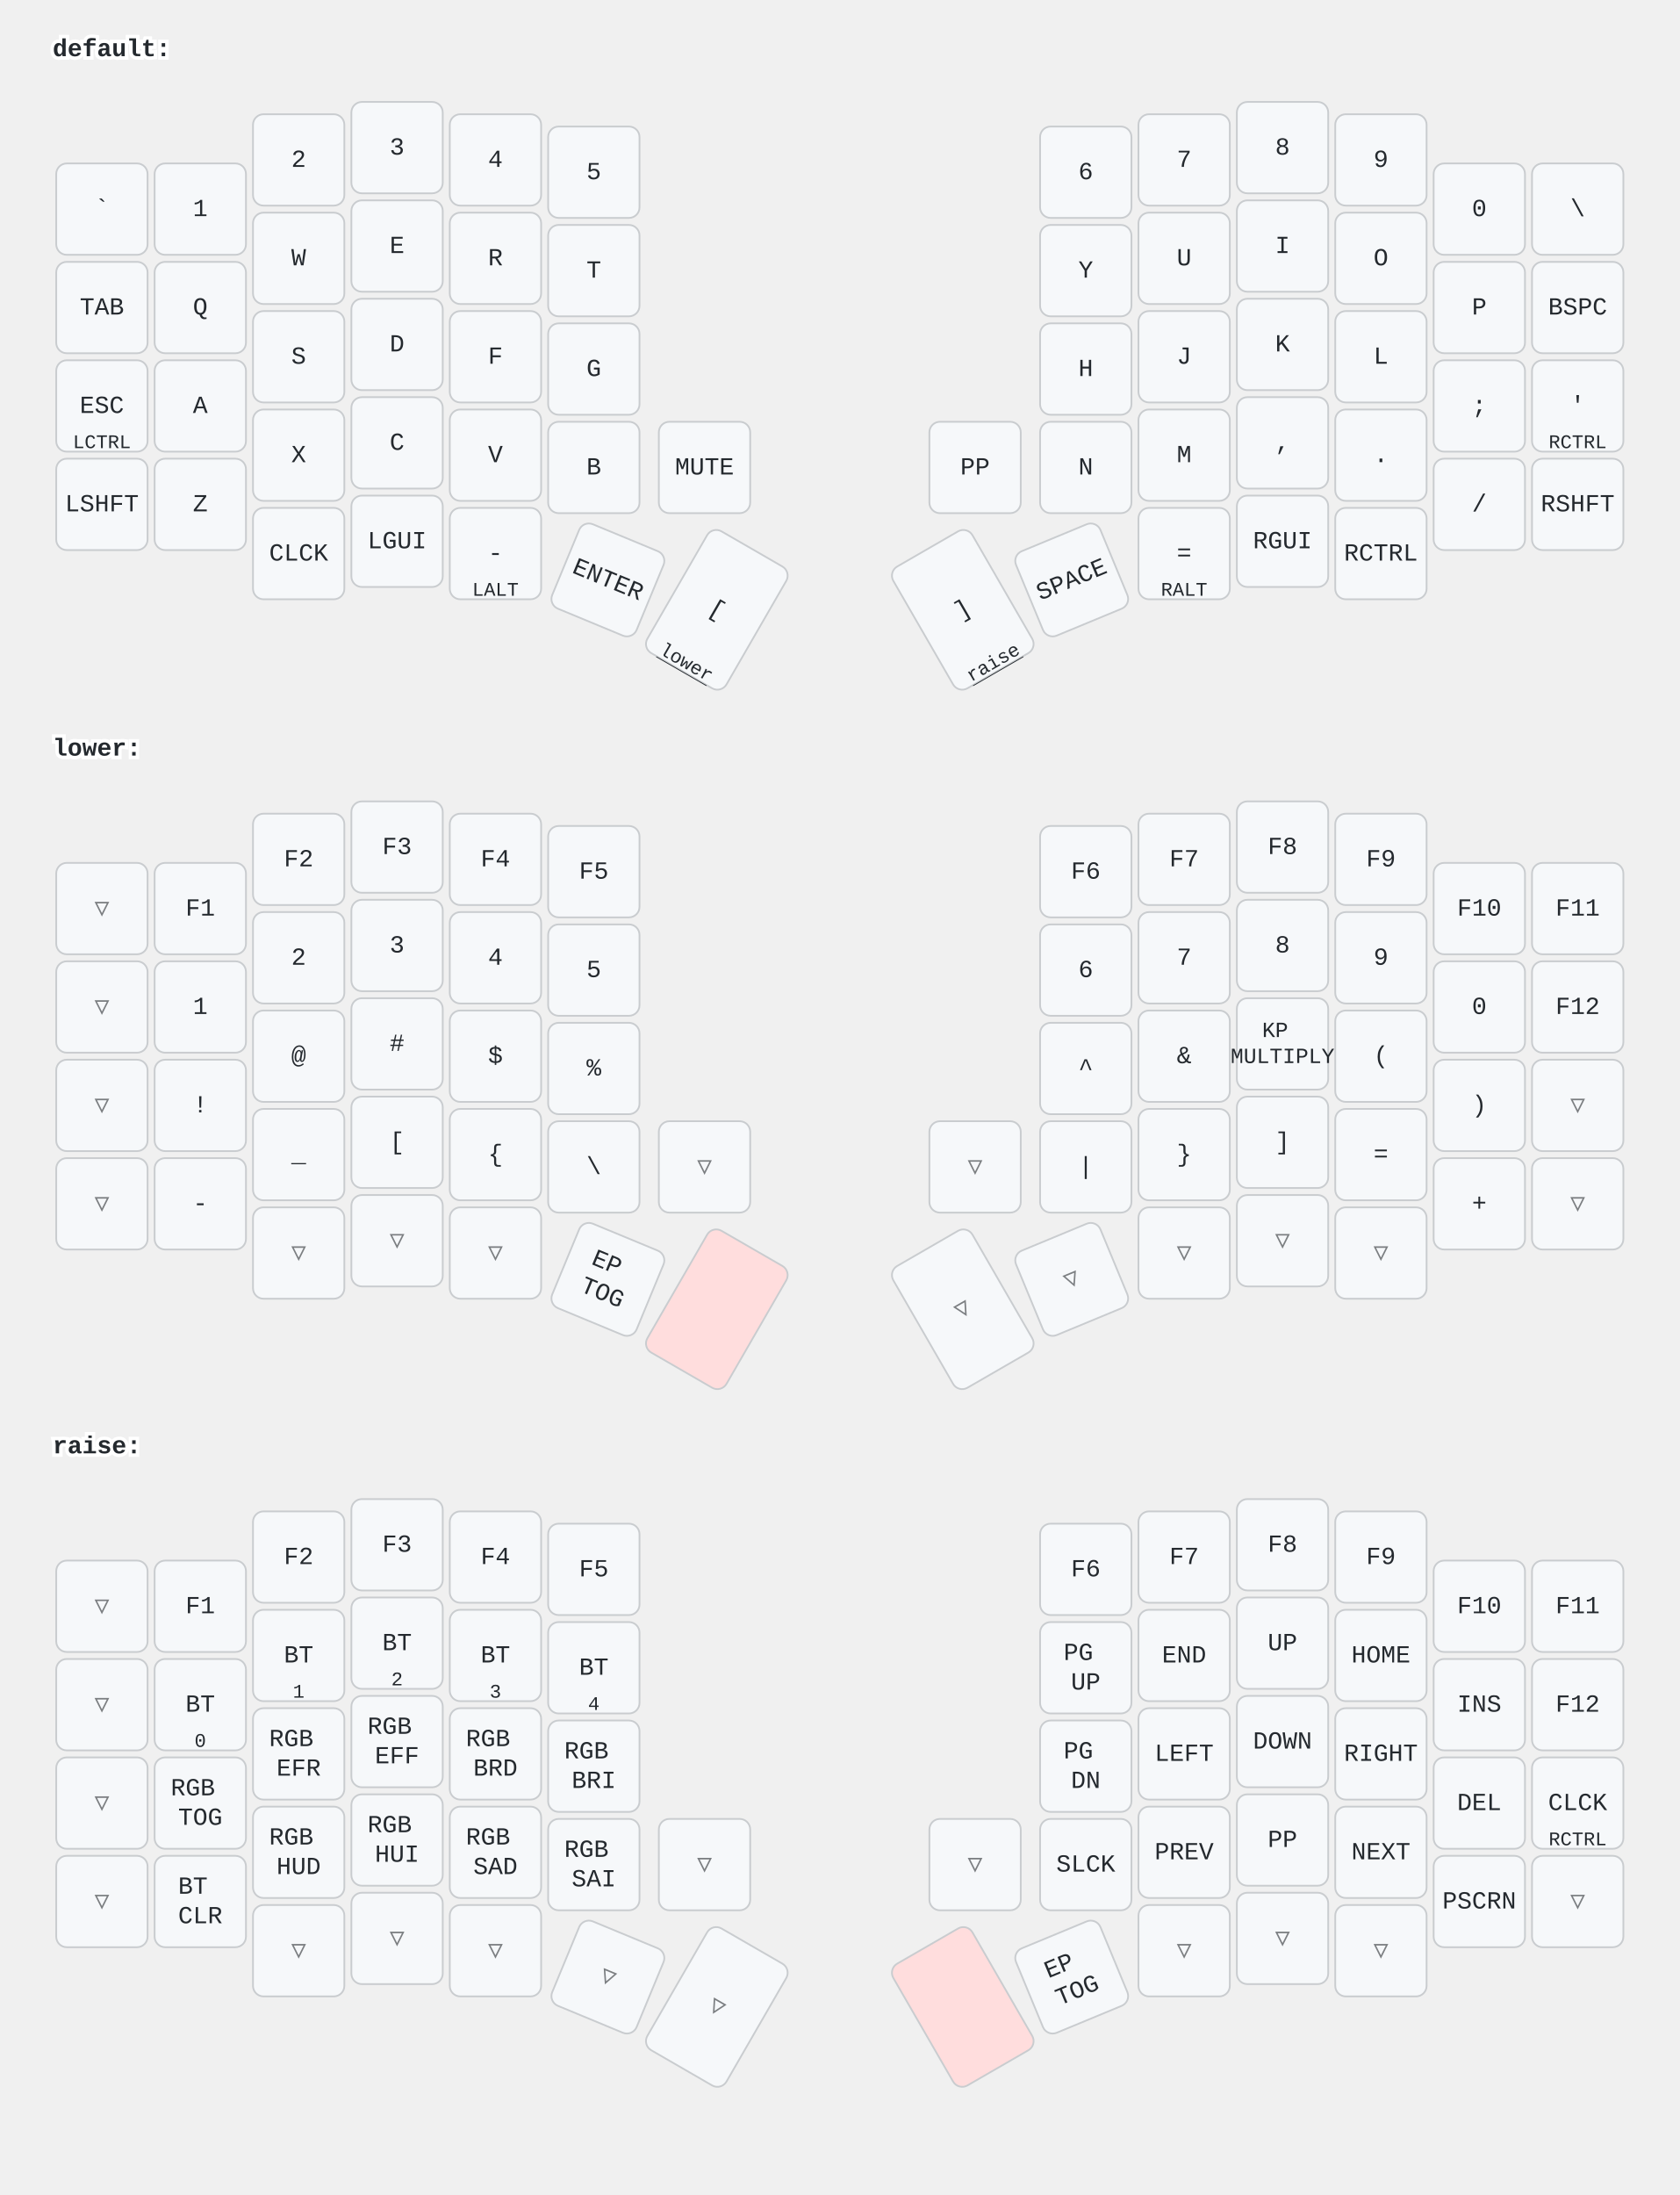
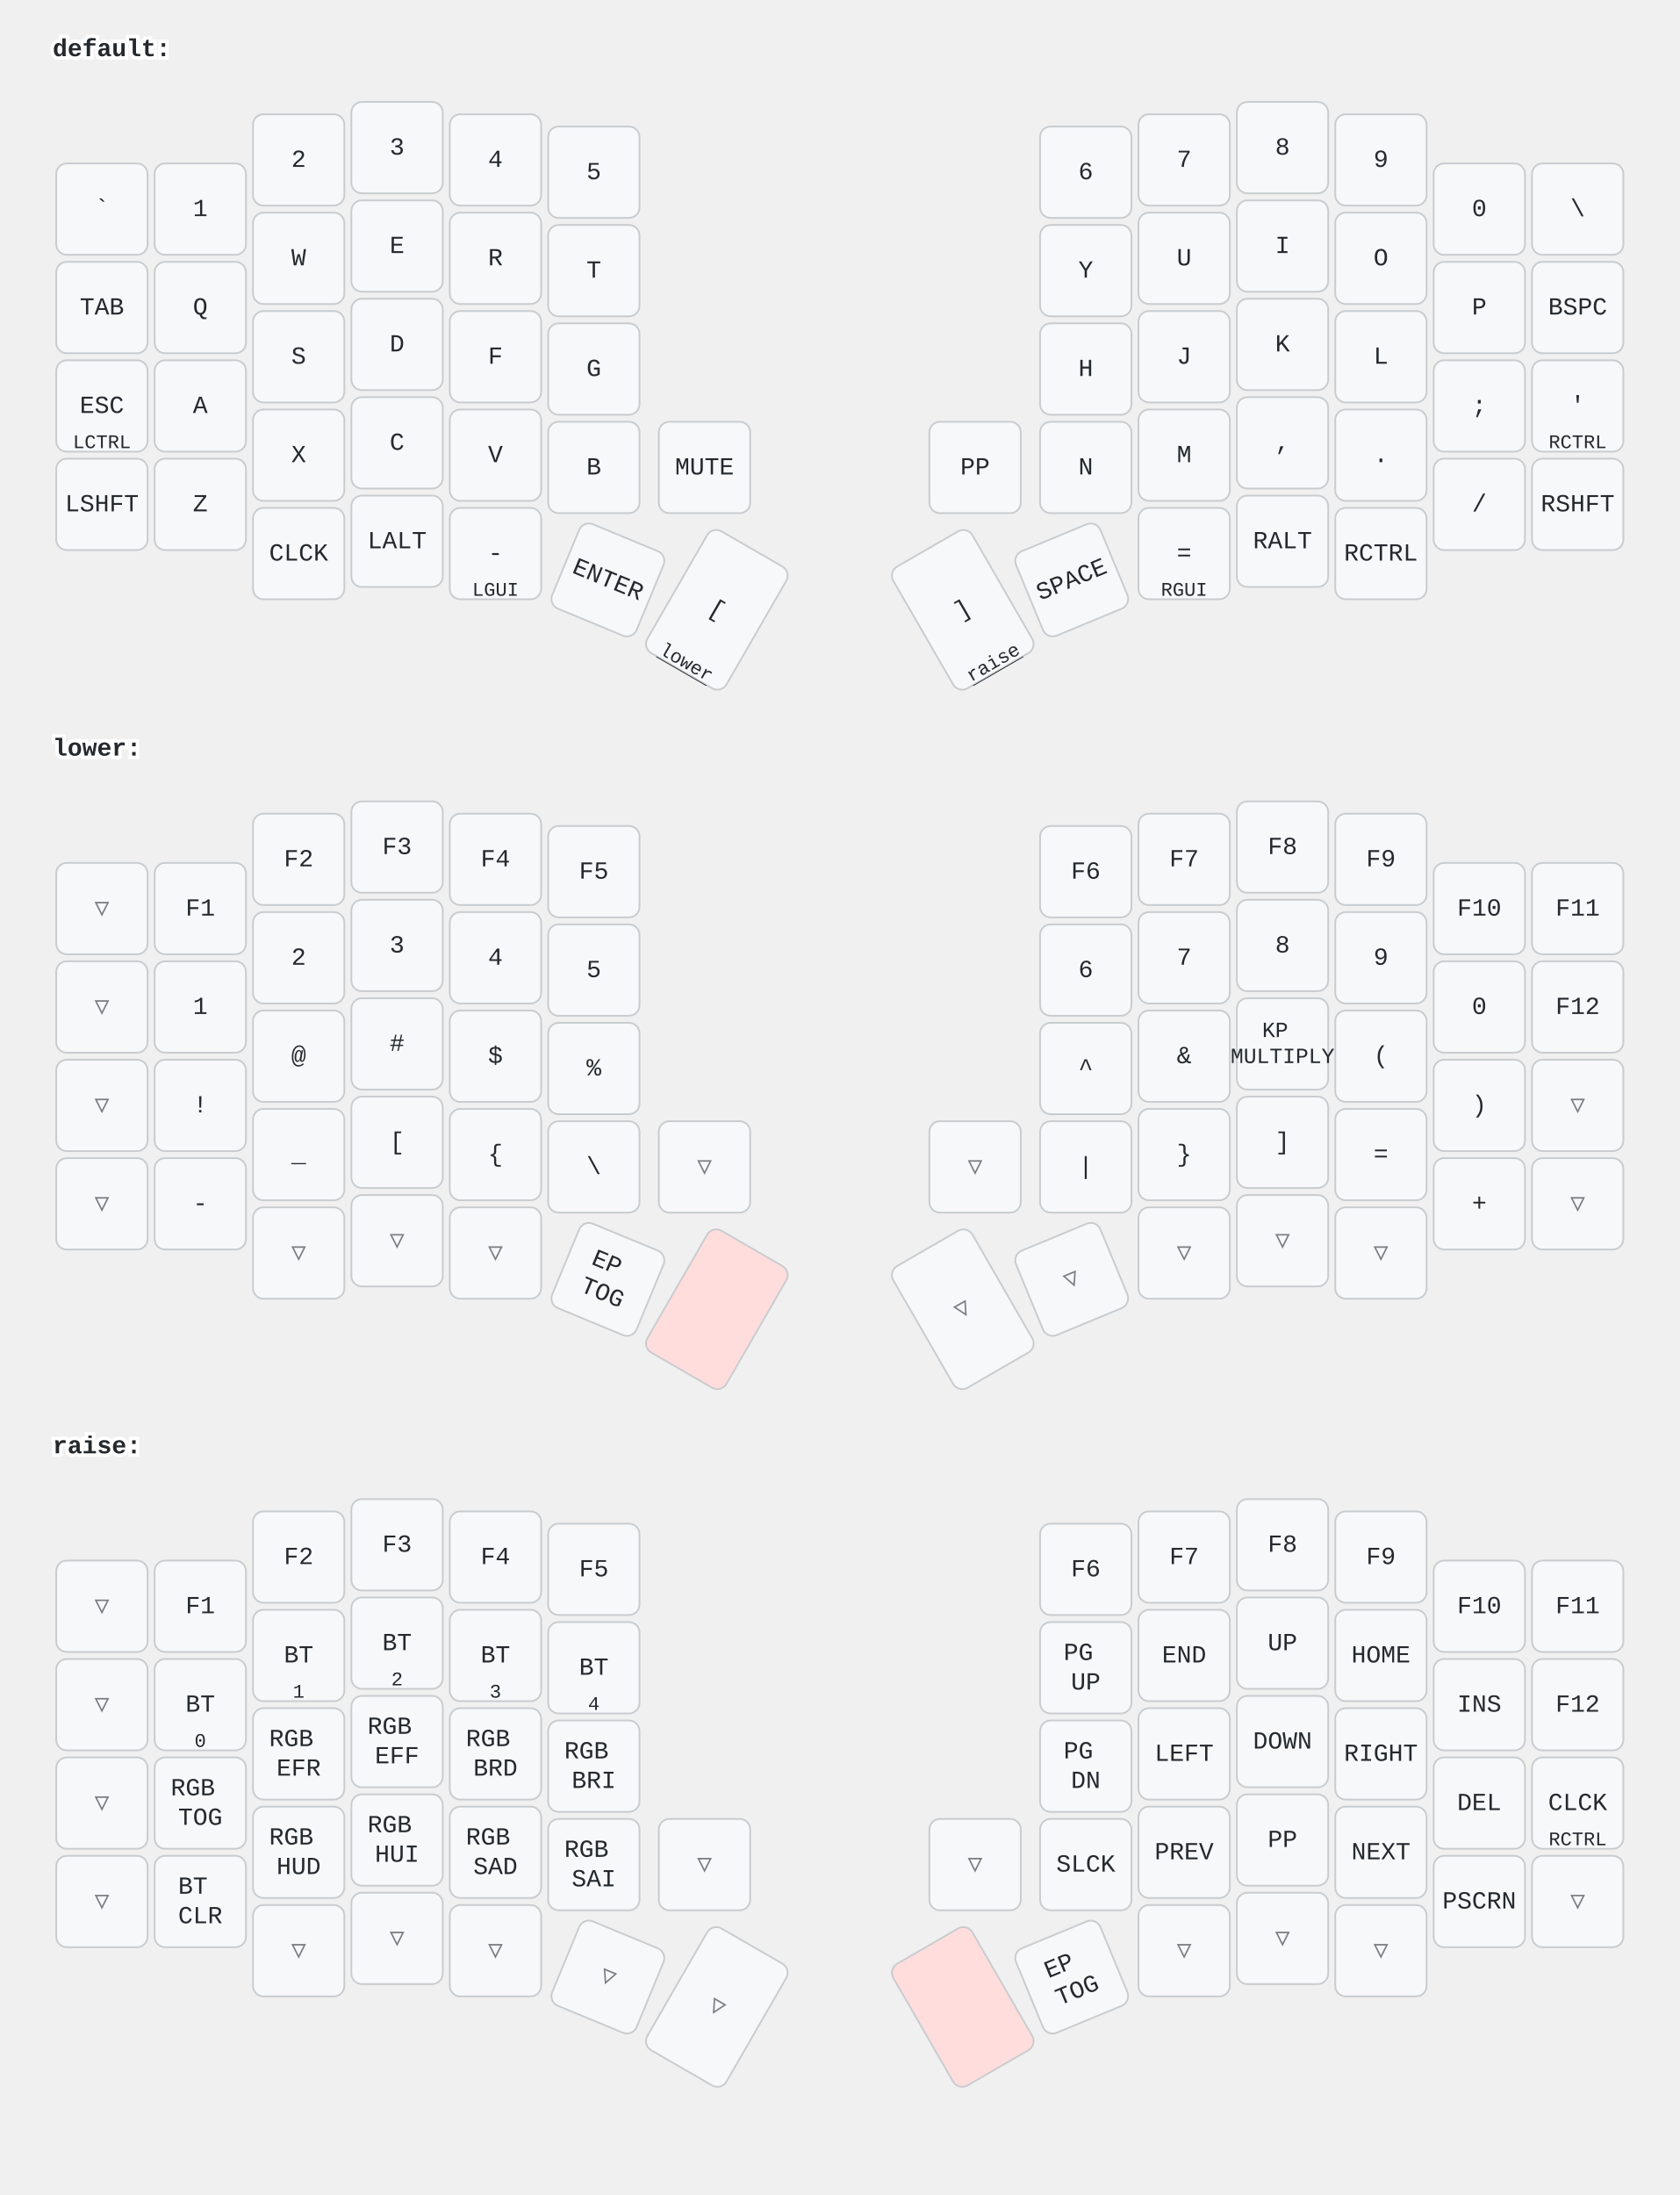
<svg xmlns="http://www.w3.org/2000/svg" width="956" height="1249" viewBox="0 0 956 1249" class="keymap">
  <style>/* inherit to force styles through use tags */
svg path {
    fill: inherit;
}

/* font and background color specifications */
svg.keymap {
    font-family: SFMono-Regular,Consolas,Liberation Mono,Menlo,monospace;
    font-size: 14px;
    font-kerning: normal;
    text-rendering: optimizeLegibility;
    fill: #24292e;
}

/* default key styling */
rect.key {
    fill: #f6f8fa;
}

rect.key, rect.combo {
    stroke: #c9cccf;
    stroke-width: 1;
}

/* default key side styling, only used is draw_key_sides is set */
rect.side {
    filter: brightness(90%);
}

/* color accent for combo boxes */
rect.combo, rect.combo-separate {
    fill: #cdf;
}

/* color accent for held keys */
rect.held, rect.combo.held {
    fill: #fdd;
}

/* color accent for ghost (optional) keys */
rect.ghost, rect.combo.ghost {
    stroke-dasharray: 4, 4;
    stroke-width: 2;
}

text {
    text-anchor: middle;
    dominant-baseline: middle;
}

/* styling for layer labels */
text.label {
    font-weight: bold;
    text-anchor: start;
    stroke: white;
    stroke-width: 4;
    paint-order: stroke;
}

/* styling for optional footer */
text.footer {
    text-anchor: end;
    dominant-baseline: auto;
    stroke: white;
    stroke-width: 4;
    paint-order: stroke;
}

/* styling for combo tap, and key non-tap label text */
text.combo, text.hold, text.shifted, text.left, text.right {
    font-size: 11px;
}

text.hold {
    text-anchor: middle;
    dominant-baseline: auto;
}

text.shifted {
    text-anchor: middle;
    dominant-baseline: hanging;
}

text.left {
    text-anchor: start;
}

text.right {
    text-anchor: end;
}

text.layer-activator {
    text-decoration: underline;
}

/* styling for hold/shifted label text in combo box */
text.combo.hold, text.combo.shifted, text.combo.left, text.combo.right {
    font-size: 8px;
}

/* lighter symbol for transparent keys */
text.trans {
    fill: #7b7e81;
}

/* styling for combo dendrons */
path.combo {
    stroke-width: 1;
    stroke: gray;
    fill: none;
}

/* Start Tabler Icons Cleanup */
/* cannot use height/width with glyphs */
.icon-tabler &gt; path {
    fill: inherit;
    stroke: inherit;
    stroke-width: 2;
}
/* hide tabler's default box */
.icon-tabler &gt; path[stroke="none"][fill="none"] {
    visibility: hidden;
}
/* End Tabler Icons Cleanup */
</style>
  <g transform="translate(30, 0)" class="layer-default">
    <text x="0" y="28" class="label" id="default">default:</text>
    <g transform="translate(0, 56)">
      <g transform="translate(28, 63)" class="key keypos-0">
        <rect rx="6" ry="6" x="-26" y="-26" width="52" height="52" class="key" />
        <text x="0" y="0" class="key tap">`</text>
      </g>
      <g transform="translate(84, 63)" class="key keypos-1">
        <rect rx="6" ry="6" x="-26" y="-26" width="52" height="52" class="key" />
        <text x="0" y="0" class="key tap">1</text>
      </g>
      <g transform="translate(140, 35)" class="key keypos-2">
        <rect rx="6" ry="6" x="-26" y="-26" width="52" height="52" class="key" />
        <text x="0" y="0" class="key tap">2</text>
      </g>
      <g transform="translate(196, 28)" class="key keypos-3">
        <rect rx="6" ry="6" x="-26" y="-26" width="52" height="52" class="key" />
        <text x="0" y="0" class="key tap">3</text>
      </g>
      <g transform="translate(252, 35)" class="key keypos-4">
        <rect rx="6" ry="6" x="-26" y="-26" width="52" height="52" class="key" />
        <text x="0" y="0" class="key tap">4</text>
      </g>
      <g transform="translate(308, 42)" class="key keypos-5">
        <rect rx="6" ry="6" x="-26" y="-26" width="52" height="52" class="key" />
        <text x="0" y="0" class="key tap">5</text>
      </g>
      <g transform="translate(588, 42)" class="key keypos-6">
        <rect rx="6" ry="6" x="-26" y="-26" width="52" height="52" class="key" />
        <text x="0" y="0" class="key tap">6</text>
      </g>
      <g transform="translate(644, 35)" class="key keypos-7">
        <rect rx="6" ry="6" x="-26" y="-26" width="52" height="52" class="key" />
        <text x="0" y="0" class="key tap">7</text>
      </g>
      <g transform="translate(700, 28)" class="key keypos-8">
        <rect rx="6" ry="6" x="-26" y="-26" width="52" height="52" class="key" />
        <text x="0" y="0" class="key tap">8</text>
      </g>
      <g transform="translate(756, 35)" class="key keypos-9">
        <rect rx="6" ry="6" x="-26" y="-26" width="52" height="52" class="key" />
        <text x="0" y="0" class="key tap">9</text>
      </g>
      <g transform="translate(812, 63)" class="key keypos-10">
        <rect rx="6" ry="6" x="-26" y="-26" width="52" height="52" class="key" />
        <text x="0" y="0" class="key tap">0</text>
      </g>
      <g transform="translate(868, 63)" class="key keypos-11">
        <rect rx="6" ry="6" x="-26" y="-26" width="52" height="52" class="key" />
        <text x="0" y="0" class="key tap">\</text>
      </g>
      <g transform="translate(28, 119)" class="key keypos-12">
        <rect rx="6" ry="6" x="-26" y="-26" width="52" height="52" class="key" />
        <text x="0" y="0" class="key tap">TAB</text>
      </g>
      <g transform="translate(84, 119)" class="key keypos-13">
        <rect rx="6" ry="6" x="-26" y="-26" width="52" height="52" class="key" />
        <text x="0" y="0" class="key tap">Q</text>
      </g>
      <g transform="translate(140, 91)" class="key keypos-14">
        <rect rx="6" ry="6" x="-26" y="-26" width="52" height="52" class="key" />
        <text x="0" y="0" class="key tap">W</text>
      </g>
      <g transform="translate(196, 84)" class="key keypos-15">
        <rect rx="6" ry="6" x="-26" y="-26" width="52" height="52" class="key" />
        <text x="0" y="0" class="key tap">E</text>
      </g>
      <g transform="translate(252, 91)" class="key keypos-16">
        <rect rx="6" ry="6" x="-26" y="-26" width="52" height="52" class="key" />
        <text x="0" y="0" class="key tap">R</text>
      </g>
      <g transform="translate(308, 98)" class="key keypos-17">
        <rect rx="6" ry="6" x="-26" y="-26" width="52" height="52" class="key" />
        <text x="0" y="0" class="key tap">T</text>
      </g>
      <g transform="translate(588, 98)" class="key keypos-18">
        <rect rx="6" ry="6" x="-26" y="-26" width="52" height="52" class="key" />
        <text x="0" y="0" class="key tap">Y</text>
      </g>
      <g transform="translate(644, 91)" class="key keypos-19">
        <rect rx="6" ry="6" x="-26" y="-26" width="52" height="52" class="key" />
        <text x="0" y="0" class="key tap">U</text>
      </g>
      <g transform="translate(700, 84)" class="key keypos-20">
        <rect rx="6" ry="6" x="-26" y="-26" width="52" height="52" class="key" />
        <text x="0" y="0" class="key tap">I</text>
      </g>
      <g transform="translate(756, 91)" class="key keypos-21">
        <rect rx="6" ry="6" x="-26" y="-26" width="52" height="52" class="key" />
        <text x="0" y="0" class="key tap">O</text>
      </g>
      <g transform="translate(812, 119)" class="key keypos-22">
        <rect rx="6" ry="6" x="-26" y="-26" width="52" height="52" class="key" />
        <text x="0" y="0" class="key tap">P</text>
      </g>
      <g transform="translate(868, 119)" class="key keypos-23">
        <rect rx="6" ry="6" x="-26" y="-26" width="52" height="52" class="key" />
        <text x="0" y="0" class="key tap">BSPC</text>
      </g>
      <g transform="translate(28, 175)" class="key keypos-24">
        <rect rx="6" ry="6" x="-26" y="-26" width="52" height="52" class="key" />
        <text x="0" y="0" class="key tap">ESC</text>
        <text x="0" y="24" class="key hold">LCTRL</text>
      </g>
      <g transform="translate(84, 175)" class="key keypos-25">
        <rect rx="6" ry="6" x="-26" y="-26" width="52" height="52" class="key" />
        <text x="0" y="0" class="key tap">A</text>
      </g>
      <g transform="translate(140, 147)" class="key keypos-26">
        <rect rx="6" ry="6" x="-26" y="-26" width="52" height="52" class="key" />
        <text x="0" y="0" class="key tap">S</text>
      </g>
      <g transform="translate(196, 140)" class="key keypos-27">
        <rect rx="6" ry="6" x="-26" y="-26" width="52" height="52" class="key" />
        <text x="0" y="0" class="key tap">D</text>
      </g>
      <g transform="translate(252, 147)" class="key keypos-28">
        <rect rx="6" ry="6" x="-26" y="-26" width="52" height="52" class="key" />
        <text x="0" y="0" class="key tap">F</text>
      </g>
      <g transform="translate(308, 154)" class="key keypos-29">
        <rect rx="6" ry="6" x="-26" y="-26" width="52" height="52" class="key" />
        <text x="0" y="0" class="key tap">G</text>
      </g>
      <g transform="translate(588, 154)" class="key keypos-30">
        <rect rx="6" ry="6" x="-26" y="-26" width="52" height="52" class="key" />
        <text x="0" y="0" class="key tap">H</text>
      </g>
      <g transform="translate(644, 147)" class="key keypos-31">
        <rect rx="6" ry="6" x="-26" y="-26" width="52" height="52" class="key" />
        <text x="0" y="0" class="key tap">J</text>
      </g>
      <g transform="translate(700, 140)" class="key keypos-32">
        <rect rx="6" ry="6" x="-26" y="-26" width="52" height="52" class="key" />
        <text x="0" y="0" class="key tap">K</text>
      </g>
      <g transform="translate(756, 147)" class="key keypos-33">
        <rect rx="6" ry="6" x="-26" y="-26" width="52" height="52" class="key" />
        <text x="0" y="0" class="key tap">L</text>
      </g>
      <g transform="translate(812, 175)" class="key keypos-34">
        <rect rx="6" ry="6" x="-26" y="-26" width="52" height="52" class="key" />
        <text x="0" y="0" class="key tap">;</text>
      </g>
      <g transform="translate(868, 175)" class="key keypos-35">
        <rect rx="6" ry="6" x="-26" y="-26" width="52" height="52" class="key" />
        <text x="0" y="0" class="key tap">'</text>
        <text x="0" y="24" class="key hold">RCTRL</text>
      </g>
      <g transform="translate(28, 231)" class="key keypos-36">
        <rect rx="6" ry="6" x="-26" y="-26" width="52" height="52" class="key" />
        <text x="0" y="0" class="key tap">LSHFT</text>
      </g>
      <g transform="translate(84, 231)" class="key keypos-37">
        <rect rx="6" ry="6" x="-26" y="-26" width="52" height="52" class="key" />
        <text x="0" y="0" class="key tap">Z</text>
      </g>
      <g transform="translate(140, 203)" class="key keypos-38">
        <rect rx="6" ry="6" x="-26" y="-26" width="52" height="52" class="key" />
        <text x="0" y="0" class="key tap">X</text>
      </g>
      <g transform="translate(196, 196)" class="key keypos-39">
        <rect rx="6" ry="6" x="-26" y="-26" width="52" height="52" class="key" />
        <text x="0" y="0" class="key tap">C</text>
      </g>
      <g transform="translate(252, 203)" class="key keypos-40">
        <rect rx="6" ry="6" x="-26" y="-26" width="52" height="52" class="key" />
        <text x="0" y="0" class="key tap">V</text>
      </g>
      <g transform="translate(308, 210)" class="key keypos-41">
        <rect rx="6" ry="6" x="-26" y="-26" width="52" height="52" class="key" />
        <text x="0" y="0" class="key tap">B</text>
      </g>
      <g transform="translate(371, 210)" class="key keypos-42">
        <rect rx="6" ry="6" x="-26" y="-26" width="52" height="52" class="key" />
        <text x="0" y="0" class="key tap">MUTE</text>
      </g>
      <g transform="translate(525, 210)" class="key keypos-43">
        <rect rx="6" ry="6" x="-26" y="-26" width="52" height="52" class="key" />
        <text x="0" y="0" class="key tap">PP</text>
      </g>
      <g transform="translate(588, 210)" class="key keypos-44">
        <rect rx="6" ry="6" x="-26" y="-26" width="52" height="52" class="key" />
        <text x="0" y="0" class="key tap">N</text>
      </g>
      <g transform="translate(644, 203)" class="key keypos-45">
        <rect rx="6" ry="6" x="-26" y="-26" width="52" height="52" class="key" />
        <text x="0" y="0" class="key tap">M</text>
      </g>
      <g transform="translate(700, 196)" class="key keypos-46">
        <rect rx="6" ry="6" x="-26" y="-26" width="52" height="52" class="key" />
        <text x="0" y="0" class="key tap">,</text>
      </g>
      <g transform="translate(756, 203)" class="key keypos-47">
        <rect rx="6" ry="6" x="-26" y="-26" width="52" height="52" class="key" />
        <text x="0" y="0" class="key tap">.</text>
      </g>
      <g transform="translate(812, 231)" class="key keypos-48">
        <rect rx="6" ry="6" x="-26" y="-26" width="52" height="52" class="key" />
        <text x="0" y="0" class="key tap">/</text>
      </g>
      <g transform="translate(868, 231)" class="key keypos-49">
        <rect rx="6" ry="6" x="-26" y="-26" width="52" height="52" class="key" />
        <text x="0" y="0" class="key tap">RSHFT</text>
      </g>
      <g transform="translate(140, 259)" class="key keypos-50">
        <rect rx="6" ry="6" x="-26" y="-26" width="52" height="52" class="key" />
        <text x="0" y="0" class="key tap">CLCK</text>
      </g>
      <g transform="translate(196, 252)" class="key keypos-51">
        <rect rx="6" ry="6" x="-26" y="-26" width="52" height="52" class="key" />
-         <text x="0" y="0" class="key tap">LGUI</text>
+         <text x="0" y="0" class="key tap">LALT</text>
      </g>
      <g transform="translate(252, 259)" class="key keypos-52">
        <rect rx="6" ry="6" x="-26" y="-26" width="52" height="52" class="key" />
        <text x="0" y="0" class="key tap">-</text>
-         <text x="0" y="24" class="key hold">LALT</text>
+         <text x="0" y="24" class="key hold">LGUI</text>
      </g>
      <g transform="translate(316, 274) rotate(22.5)" class="key keypos-53">
        <rect rx="6" ry="6" x="-26" y="-26" width="52" height="52" class="key" />
        <text x="0" y="0" class="key tap">ENTER</text>
      </g>
      <g transform="translate(378, 291) rotate(30.0)" class="key keypos-54">
        <rect rx="6" ry="6" x="-26" y="-40" width="52" height="80" class="key" />
        <text x="0" y="0" class="key tap">[</text>
        <a href="#lower">
          <text x="0" y="38" class="key hold layer-activator">lower</text>
        </a>
      </g>
      <g transform="translate(518, 291) rotate(-30.0)" class="key keypos-55">
        <rect rx="6" ry="6" x="-26" y="-40" width="52" height="80" class="key" />
        <text x="0" y="0" class="key tap">]</text>
        <a href="#raise">
          <text x="0" y="38" class="key hold layer-activator">raise</text>
        </a>
      </g>
      <g transform="translate(580, 274) rotate(-22.5)" class="key keypos-56">
        <rect rx="6" ry="6" x="-26" y="-26" width="52" height="52" class="key" />
        <text x="0" y="0" class="key tap">SPACE</text>
      </g>
      <g transform="translate(644, 259)" class="key keypos-57">
        <rect rx="6" ry="6" x="-26" y="-26" width="52" height="52" class="key" />
        <text x="0" y="0" class="key tap">=</text>
-         <text x="0" y="24" class="key hold">RALT</text>
+         <text x="0" y="24" class="key hold">RGUI</text>
      </g>
      <g transform="translate(700, 252)" class="key keypos-58">
        <rect rx="6" ry="6" x="-26" y="-26" width="52" height="52" class="key" />
-         <text x="0" y="0" class="key tap">RGUI</text>
+         <text x="0" y="0" class="key tap">RALT</text>
      </g>
      <g transform="translate(756, 259)" class="key keypos-59">
        <rect rx="6" ry="6" x="-26" y="-26" width="52" height="52" class="key" />
        <text x="0" y="0" class="key tap">RCTRL</text>
      </g>
    </g>
  </g>
  <g transform="translate(30, 398)" class="layer-lower">
    <text x="0" y="28" class="label" id="lower">lower:</text>
    <g transform="translate(0, 56)">
      <g transform="translate(28, 63)" class="key trans keypos-0">
        <rect rx="6" ry="6" x="-26" y="-26" width="52" height="52" class="key trans" />
        <text x="0" y="0" class="key trans tap">▽</text>
      </g>
      <g transform="translate(84, 63)" class="key keypos-1">
        <rect rx="6" ry="6" x="-26" y="-26" width="52" height="52" class="key" />
        <text x="0" y="0" class="key tap">F1</text>
      </g>
      <g transform="translate(140, 35)" class="key keypos-2">
        <rect rx="6" ry="6" x="-26" y="-26" width="52" height="52" class="key" />
        <text x="0" y="0" class="key tap">F2</text>
      </g>
      <g transform="translate(196, 28)" class="key keypos-3">
        <rect rx="6" ry="6" x="-26" y="-26" width="52" height="52" class="key" />
        <text x="0" y="0" class="key tap">F3</text>
      </g>
      <g transform="translate(252, 35)" class="key keypos-4">
        <rect rx="6" ry="6" x="-26" y="-26" width="52" height="52" class="key" />
        <text x="0" y="0" class="key tap">F4</text>
      </g>
      <g transform="translate(308, 42)" class="key keypos-5">
        <rect rx="6" ry="6" x="-26" y="-26" width="52" height="52" class="key" />
        <text x="0" y="0" class="key tap">F5</text>
      </g>
      <g transform="translate(588, 42)" class="key keypos-6">
        <rect rx="6" ry="6" x="-26" y="-26" width="52" height="52" class="key" />
        <text x="0" y="0" class="key tap">F6</text>
      </g>
      <g transform="translate(644, 35)" class="key keypos-7">
        <rect rx="6" ry="6" x="-26" y="-26" width="52" height="52" class="key" />
        <text x="0" y="0" class="key tap">F7</text>
      </g>
      <g transform="translate(700, 28)" class="key keypos-8">
        <rect rx="6" ry="6" x="-26" y="-26" width="52" height="52" class="key" />
        <text x="0" y="0" class="key tap">F8</text>
      </g>
      <g transform="translate(756, 35)" class="key keypos-9">
        <rect rx="6" ry="6" x="-26" y="-26" width="52" height="52" class="key" />
        <text x="0" y="0" class="key tap">F9</text>
      </g>
      <g transform="translate(812, 63)" class="key keypos-10">
        <rect rx="6" ry="6" x="-26" y="-26" width="52" height="52" class="key" />
        <text x="0" y="0" class="key tap">F10</text>
      </g>
      <g transform="translate(868, 63)" class="key keypos-11">
        <rect rx="6" ry="6" x="-26" y="-26" width="52" height="52" class="key" />
        <text x="0" y="0" class="key tap">F11</text>
      </g>
      <g transform="translate(28, 119)" class="key trans keypos-12">
        <rect rx="6" ry="6" x="-26" y="-26" width="52" height="52" class="key trans" />
        <text x="0" y="0" class="key trans tap">▽</text>
      </g>
      <g transform="translate(84, 119)" class="key keypos-13">
        <rect rx="6" ry="6" x="-26" y="-26" width="52" height="52" class="key" />
        <text x="0" y="0" class="key tap">1</text>
      </g>
      <g transform="translate(140, 91)" class="key keypos-14">
        <rect rx="6" ry="6" x="-26" y="-26" width="52" height="52" class="key" />
        <text x="0" y="0" class="key tap">2</text>
      </g>
      <g transform="translate(196, 84)" class="key keypos-15">
        <rect rx="6" ry="6" x="-26" y="-26" width="52" height="52" class="key" />
        <text x="0" y="0" class="key tap">3</text>
      </g>
      <g transform="translate(252, 91)" class="key keypos-16">
        <rect rx="6" ry="6" x="-26" y="-26" width="52" height="52" class="key" />
        <text x="0" y="0" class="key tap">4</text>
      </g>
      <g transform="translate(308, 98)" class="key keypos-17">
        <rect rx="6" ry="6" x="-26" y="-26" width="52" height="52" class="key" />
        <text x="0" y="0" class="key tap">5</text>
      </g>
      <g transform="translate(588, 98)" class="key keypos-18">
        <rect rx="6" ry="6" x="-26" y="-26" width="52" height="52" class="key" />
        <text x="0" y="0" class="key tap">6</text>
      </g>
      <g transform="translate(644, 91)" class="key keypos-19">
        <rect rx="6" ry="6" x="-26" y="-26" width="52" height="52" class="key" />
        <text x="0" y="0" class="key tap">7</text>
      </g>
      <g transform="translate(700, 84)" class="key keypos-20">
        <rect rx="6" ry="6" x="-26" y="-26" width="52" height="52" class="key" />
        <text x="0" y="0" class="key tap">8</text>
      </g>
      <g transform="translate(756, 91)" class="key keypos-21">
        <rect rx="6" ry="6" x="-26" y="-26" width="52" height="52" class="key" />
        <text x="0" y="0" class="key tap">9</text>
      </g>
      <g transform="translate(812, 119)" class="key keypos-22">
        <rect rx="6" ry="6" x="-26" y="-26" width="52" height="52" class="key" />
        <text x="0" y="0" class="key tap">0</text>
      </g>
      <g transform="translate(868, 119)" class="key keypos-23">
        <rect rx="6" ry="6" x="-26" y="-26" width="52" height="52" class="key" />
        <text x="0" y="0" class="key tap">F12</text>
      </g>
      <g transform="translate(28, 175)" class="key trans keypos-24">
        <rect rx="6" ry="6" x="-26" y="-26" width="52" height="52" class="key trans" />
        <text x="0" y="0" class="key trans tap">▽</text>
      </g>
      <g transform="translate(84, 175)" class="key keypos-25">
        <rect rx="6" ry="6" x="-26" y="-26" width="52" height="52" class="key" />
        <text x="0" y="0" class="key tap">!</text>
      </g>
      <g transform="translate(140, 147)" class="key keypos-26">
        <rect rx="6" ry="6" x="-26" y="-26" width="52" height="52" class="key" />
        <text x="0" y="0" class="key tap">@</text>
      </g>
      <g transform="translate(196, 140)" class="key keypos-27">
        <rect rx="6" ry="6" x="-26" y="-26" width="52" height="52" class="key" />
        <text x="0" y="0" class="key tap">#</text>
      </g>
      <g transform="translate(252, 147)" class="key keypos-28">
        <rect rx="6" ry="6" x="-26" y="-26" width="52" height="52" class="key" />
        <text x="0" y="0" class="key tap">$</text>
      </g>
      <g transform="translate(308, 154)" class="key keypos-29">
        <rect rx="6" ry="6" x="-26" y="-26" width="52" height="52" class="key" />
        <text x="0" y="0" class="key tap">%</text>
      </g>
      <g transform="translate(588, 154)" class="key keypos-30">
        <rect rx="6" ry="6" x="-26" y="-26" width="52" height="52" class="key" />
        <text x="0" y="0" class="key tap">^</text>
      </g>
      <g transform="translate(644, 147)" class="key keypos-31">
        <rect rx="6" ry="6" x="-26" y="-26" width="52" height="52" class="key" />
        <text x="0" y="0" class="key tap">&amp;</text>
      </g>
      <g transform="translate(700, 140)" class="key keypos-32">
        <rect rx="6" ry="6" x="-26" y="-26" width="52" height="52" class="key" />
        <text x="0" y="0" class="key tap">
          <tspan x="0" dy="-0.6em" style="font-size: 88%">KP</tspan>
          <tspan x="0" dy="1.2em" style="font-size: 88%">MULTIPLY</tspan>
        </text>
      </g>
      <g transform="translate(756, 147)" class="key keypos-33">
        <rect rx="6" ry="6" x="-26" y="-26" width="52" height="52" class="key" />
        <text x="0" y="0" class="key tap">(</text>
      </g>
      <g transform="translate(812, 175)" class="key keypos-34">
        <rect rx="6" ry="6" x="-26" y="-26" width="52" height="52" class="key" />
        <text x="0" y="0" class="key tap">)</text>
      </g>
      <g transform="translate(868, 175)" class="key trans keypos-35">
        <rect rx="6" ry="6" x="-26" y="-26" width="52" height="52" class="key trans" />
        <text x="0" y="0" class="key trans tap">▽</text>
      </g>
      <g transform="translate(28, 231)" class="key trans keypos-36">
        <rect rx="6" ry="6" x="-26" y="-26" width="52" height="52" class="key trans" />
        <text x="0" y="0" class="key trans tap">▽</text>
      </g>
      <g transform="translate(84, 231)" class="key keypos-37">
        <rect rx="6" ry="6" x="-26" y="-26" width="52" height="52" class="key" />
        <text x="0" y="0" class="key tap">-</text>
      </g>
      <g transform="translate(140, 203)" class="key keypos-38">
        <rect rx="6" ry="6" x="-26" y="-26" width="52" height="52" class="key" />
        <text x="0" y="0" class="key tap">_</text>
      </g>
      <g transform="translate(196, 196)" class="key keypos-39">
        <rect rx="6" ry="6" x="-26" y="-26" width="52" height="52" class="key" />
        <text x="0" y="0" class="key tap">[</text>
      </g>
      <g transform="translate(252, 203)" class="key keypos-40">
        <rect rx="6" ry="6" x="-26" y="-26" width="52" height="52" class="key" />
        <text x="0" y="0" class="key tap">{</text>
      </g>
      <g transform="translate(308, 210)" class="key keypos-41">
        <rect rx="6" ry="6" x="-26" y="-26" width="52" height="52" class="key" />
        <text x="0" y="0" class="key tap">\</text>
      </g>
      <g transform="translate(371, 210)" class="key trans keypos-42">
        <rect rx="6" ry="6" x="-26" y="-26" width="52" height="52" class="key trans" />
        <text x="0" y="0" class="key trans tap">▽</text>
      </g>
      <g transform="translate(525, 210)" class="key trans keypos-43">
        <rect rx="6" ry="6" x="-26" y="-26" width="52" height="52" class="key trans" />
        <text x="0" y="0" class="key trans tap">▽</text>
      </g>
      <g transform="translate(588, 210)" class="key keypos-44">
        <rect rx="6" ry="6" x="-26" y="-26" width="52" height="52" class="key" />
        <text x="0" y="0" class="key tap">|</text>
      </g>
      <g transform="translate(644, 203)" class="key keypos-45">
        <rect rx="6" ry="6" x="-26" y="-26" width="52" height="52" class="key" />
        <text x="0" y="0" class="key tap">}</text>
      </g>
      <g transform="translate(700, 196)" class="key keypos-46">
        <rect rx="6" ry="6" x="-26" y="-26" width="52" height="52" class="key" />
        <text x="0" y="0" class="key tap">]</text>
      </g>
      <g transform="translate(756, 203)" class="key keypos-47">
        <rect rx="6" ry="6" x="-26" y="-26" width="52" height="52" class="key" />
        <text x="0" y="0" class="key tap">=</text>
      </g>
      <g transform="translate(812, 231)" class="key keypos-48">
        <rect rx="6" ry="6" x="-26" y="-26" width="52" height="52" class="key" />
        <text x="0" y="0" class="key tap">+</text>
      </g>
      <g transform="translate(868, 231)" class="key trans keypos-49">
        <rect rx="6" ry="6" x="-26" y="-26" width="52" height="52" class="key trans" />
        <text x="0" y="0" class="key trans tap">▽</text>
      </g>
      <g transform="translate(140, 259)" class="key trans keypos-50">
        <rect rx="6" ry="6" x="-26" y="-26" width="52" height="52" class="key trans" />
        <text x="0" y="0" class="key trans tap">▽</text>
      </g>
      <g transform="translate(196, 252)" class="key trans keypos-51">
        <rect rx="6" ry="6" x="-26" y="-26" width="52" height="52" class="key trans" />
        <text x="0" y="0" class="key trans tap">▽</text>
      </g>
      <g transform="translate(252, 259)" class="key trans keypos-52">
        <rect rx="6" ry="6" x="-26" y="-26" width="52" height="52" class="key trans" />
        <text x="0" y="0" class="key trans tap">▽</text>
      </g>
      <g transform="translate(316, 274) rotate(22.5)" class="key keypos-53">
        <rect rx="6" ry="6" x="-26" y="-26" width="52" height="52" class="key" />
        <text x="0" y="0" class="key tap">
          <tspan x="0" dy="-0.6em">EP</tspan>
          <tspan x="0" dy="1.2em">TOG</tspan>
        </text>
      </g>
      <g transform="translate(378, 291) rotate(30.0)" class="key held keypos-54">
        <rect rx="6" ry="6" x="-26" y="-40" width="52" height="80" class="key held" />
      </g>
      <g transform="translate(518, 291) rotate(-30.0)" class="key trans keypos-55">
        <rect rx="6" ry="6" x="-26" y="-40" width="52" height="80" class="key trans" />
        <text x="0" y="0" class="key trans tap">▽</text>
      </g>
      <g transform="translate(580, 274) rotate(-22.5)" class="key trans keypos-56">
        <rect rx="6" ry="6" x="-26" y="-26" width="52" height="52" class="key trans" />
        <text x="0" y="0" class="key trans tap">▽</text>
      </g>
      <g transform="translate(644, 259)" class="key trans keypos-57">
        <rect rx="6" ry="6" x="-26" y="-26" width="52" height="52" class="key trans" />
        <text x="0" y="0" class="key trans tap">▽</text>
      </g>
      <g transform="translate(700, 252)" class="key trans keypos-58">
        <rect rx="6" ry="6" x="-26" y="-26" width="52" height="52" class="key trans" />
        <text x="0" y="0" class="key trans tap">▽</text>
      </g>
      <g transform="translate(756, 259)" class="key trans keypos-59">
        <rect rx="6" ry="6" x="-26" y="-26" width="52" height="52" class="key trans" />
        <text x="0" y="0" class="key trans tap">▽</text>
      </g>
    </g>
  </g>
  <g transform="translate(30, 795)" class="layer-raise">
    <text x="0" y="28" class="label" id="raise">raise:</text>
    <g transform="translate(0, 56)">
      <g transform="translate(28, 63)" class="key trans keypos-0">
        <rect rx="6" ry="6" x="-26" y="-26" width="52" height="52" class="key trans" />
        <text x="0" y="0" class="key trans tap">▽</text>
      </g>
      <g transform="translate(84, 63)" class="key keypos-1">
        <rect rx="6" ry="6" x="-26" y="-26" width="52" height="52" class="key" />
        <text x="0" y="0" class="key tap">F1</text>
      </g>
      <g transform="translate(140, 35)" class="key keypos-2">
        <rect rx="6" ry="6" x="-26" y="-26" width="52" height="52" class="key" />
        <text x="0" y="0" class="key tap">F2</text>
      </g>
      <g transform="translate(196, 28)" class="key keypos-3">
        <rect rx="6" ry="6" x="-26" y="-26" width="52" height="52" class="key" />
        <text x="0" y="0" class="key tap">F3</text>
      </g>
      <g transform="translate(252, 35)" class="key keypos-4">
        <rect rx="6" ry="6" x="-26" y="-26" width="52" height="52" class="key" />
        <text x="0" y="0" class="key tap">F4</text>
      </g>
      <g transform="translate(308, 42)" class="key keypos-5">
        <rect rx="6" ry="6" x="-26" y="-26" width="52" height="52" class="key" />
        <text x="0" y="0" class="key tap">F5</text>
      </g>
      <g transform="translate(588, 42)" class="key keypos-6">
        <rect rx="6" ry="6" x="-26" y="-26" width="52" height="52" class="key" />
        <text x="0" y="0" class="key tap">F6</text>
      </g>
      <g transform="translate(644, 35)" class="key keypos-7">
        <rect rx="6" ry="6" x="-26" y="-26" width="52" height="52" class="key" />
        <text x="0" y="0" class="key tap">F7</text>
      </g>
      <g transform="translate(700, 28)" class="key keypos-8">
        <rect rx="6" ry="6" x="-26" y="-26" width="52" height="52" class="key" />
        <text x="0" y="0" class="key tap">F8</text>
      </g>
      <g transform="translate(756, 35)" class="key keypos-9">
        <rect rx="6" ry="6" x="-26" y="-26" width="52" height="52" class="key" />
        <text x="0" y="0" class="key tap">F9</text>
      </g>
      <g transform="translate(812, 63)" class="key keypos-10">
        <rect rx="6" ry="6" x="-26" y="-26" width="52" height="52" class="key" />
        <text x="0" y="0" class="key tap">F10</text>
      </g>
      <g transform="translate(868, 63)" class="key keypos-11">
        <rect rx="6" ry="6" x="-26" y="-26" width="52" height="52" class="key" />
        <text x="0" y="0" class="key tap">F11</text>
      </g>
      <g transform="translate(28, 119)" class="key trans keypos-12">
        <rect rx="6" ry="6" x="-26" y="-26" width="52" height="52" class="key trans" />
        <text x="0" y="0" class="key trans tap">▽</text>
      </g>
      <g transform="translate(84, 119)" class="key keypos-13">
        <rect rx="6" ry="6" x="-26" y="-26" width="52" height="52" class="key" />
        <text x="0" y="0" class="key tap">BT</text>
        <text x="0" y="24" class="key hold">0</text>
      </g>
      <g transform="translate(140, 91)" class="key keypos-14">
        <rect rx="6" ry="6" x="-26" y="-26" width="52" height="52" class="key" />
        <text x="0" y="0" class="key tap">BT</text>
        <text x="0" y="24" class="key hold">1</text>
      </g>
      <g transform="translate(196, 84)" class="key keypos-15">
        <rect rx="6" ry="6" x="-26" y="-26" width="52" height="52" class="key" />
        <text x="0" y="0" class="key tap">BT</text>
        <text x="0" y="24" class="key hold">2</text>
      </g>
      <g transform="translate(252, 91)" class="key keypos-16">
        <rect rx="6" ry="6" x="-26" y="-26" width="52" height="52" class="key" />
        <text x="0" y="0" class="key tap">BT</text>
        <text x="0" y="24" class="key hold">3</text>
      </g>
      <g transform="translate(308, 98)" class="key keypos-17">
        <rect rx="6" ry="6" x="-26" y="-26" width="52" height="52" class="key" />
        <text x="0" y="0" class="key tap">BT</text>
        <text x="0" y="24" class="key hold">4</text>
      </g>
      <g transform="translate(588, 98)" class="key keypos-18">
        <rect rx="6" ry="6" x="-26" y="-26" width="52" height="52" class="key" />
        <text x="0" y="0" class="key tap">
          <tspan x="0" dy="-0.6em">PG</tspan>
          <tspan x="0" dy="1.2em">UP</tspan>
        </text>
      </g>
      <g transform="translate(644, 91)" class="key keypos-19">
        <rect rx="6" ry="6" x="-26" y="-26" width="52" height="52" class="key" />
        <text x="0" y="0" class="key tap">END</text>
      </g>
      <g transform="translate(700, 84)" class="key keypos-20">
        <rect rx="6" ry="6" x="-26" y="-26" width="52" height="52" class="key" />
        <text x="0" y="0" class="key tap">UP</text>
      </g>
      <g transform="translate(756, 91)" class="key keypos-21">
        <rect rx="6" ry="6" x="-26" y="-26" width="52" height="52" class="key" />
        <text x="0" y="0" class="key tap">HOME</text>
      </g>
      <g transform="translate(812, 119)" class="key keypos-22">
        <rect rx="6" ry="6" x="-26" y="-26" width="52" height="52" class="key" />
        <text x="0" y="0" class="key tap">INS</text>
      </g>
      <g transform="translate(868, 119)" class="key keypos-23">
        <rect rx="6" ry="6" x="-26" y="-26" width="52" height="52" class="key" />
        <text x="0" y="0" class="key tap">F12</text>
      </g>
      <g transform="translate(28, 175)" class="key trans keypos-24">
        <rect rx="6" ry="6" x="-26" y="-26" width="52" height="52" class="key trans" />
        <text x="0" y="0" class="key trans tap">▽</text>
      </g>
      <g transform="translate(84, 175)" class="key keypos-25">
        <rect rx="6" ry="6" x="-26" y="-26" width="52" height="52" class="key" />
        <text x="0" y="0" class="key tap">
          <tspan x="0" dy="-0.6em">RGB</tspan>
          <tspan x="0" dy="1.2em">TOG</tspan>
        </text>
      </g>
      <g transform="translate(140, 147)" class="key keypos-26">
        <rect rx="6" ry="6" x="-26" y="-26" width="52" height="52" class="key" />
        <text x="0" y="0" class="key tap">
          <tspan x="0" dy="-0.6em">RGB</tspan>
          <tspan x="0" dy="1.2em">EFR</tspan>
        </text>
      </g>
      <g transform="translate(196, 140)" class="key keypos-27">
        <rect rx="6" ry="6" x="-26" y="-26" width="52" height="52" class="key" />
        <text x="0" y="0" class="key tap">
          <tspan x="0" dy="-0.6em">RGB</tspan>
          <tspan x="0" dy="1.2em">EFF</tspan>
        </text>
      </g>
      <g transform="translate(252, 147)" class="key keypos-28">
        <rect rx="6" ry="6" x="-26" y="-26" width="52" height="52" class="key" />
        <text x="0" y="0" class="key tap">
          <tspan x="0" dy="-0.6em">RGB</tspan>
          <tspan x="0" dy="1.2em">BRD</tspan>
        </text>
      </g>
      <g transform="translate(308, 154)" class="key keypos-29">
        <rect rx="6" ry="6" x="-26" y="-26" width="52" height="52" class="key" />
        <text x="0" y="0" class="key tap">
          <tspan x="0" dy="-0.6em">RGB</tspan>
          <tspan x="0" dy="1.2em">BRI</tspan>
        </text>
      </g>
      <g transform="translate(588, 154)" class="key keypos-30">
        <rect rx="6" ry="6" x="-26" y="-26" width="52" height="52" class="key" />
        <text x="0" y="0" class="key tap">
          <tspan x="0" dy="-0.6em">PG</tspan>
          <tspan x="0" dy="1.2em">DN</tspan>
        </text>
      </g>
      <g transform="translate(644, 147)" class="key keypos-31">
        <rect rx="6" ry="6" x="-26" y="-26" width="52" height="52" class="key" />
        <text x="0" y="0" class="key tap">LEFT</text>
      </g>
      <g transform="translate(700, 140)" class="key keypos-32">
        <rect rx="6" ry="6" x="-26" y="-26" width="52" height="52" class="key" />
        <text x="0" y="0" class="key tap">DOWN</text>
      </g>
      <g transform="translate(756, 147)" class="key keypos-33">
        <rect rx="6" ry="6" x="-26" y="-26" width="52" height="52" class="key" />
        <text x="0" y="0" class="key tap">RIGHT</text>
      </g>
      <g transform="translate(812, 175)" class="key keypos-34">
        <rect rx="6" ry="6" x="-26" y="-26" width="52" height="52" class="key" />
        <text x="0" y="0" class="key tap">DEL</text>
      </g>
      <g transform="translate(868, 175)" class="key keypos-35">
        <rect rx="6" ry="6" x="-26" y="-26" width="52" height="52" class="key" />
        <text x="0" y="0" class="key tap">CLCK</text>
        <text x="0" y="24" class="key hold">RCTRL</text>
      </g>
      <g transform="translate(28, 231)" class="key trans keypos-36">
        <rect rx="6" ry="6" x="-26" y="-26" width="52" height="52" class="key trans" />
        <text x="0" y="0" class="key trans tap">▽</text>
      </g>
      <g transform="translate(84, 231)" class="key keypos-37">
        <rect rx="6" ry="6" x="-26" y="-26" width="52" height="52" class="key" />
        <text x="0" y="0" class="key tap">
          <tspan x="0" dy="-0.6em">BT</tspan>
          <tspan x="0" dy="1.2em">CLR</tspan>
        </text>
      </g>
      <g transform="translate(140, 203)" class="key keypos-38">
        <rect rx="6" ry="6" x="-26" y="-26" width="52" height="52" class="key" />
        <text x="0" y="0" class="key tap">
          <tspan x="0" dy="-0.6em">RGB</tspan>
          <tspan x="0" dy="1.2em">HUD</tspan>
        </text>
      </g>
      <g transform="translate(196, 196)" class="key keypos-39">
        <rect rx="6" ry="6" x="-26" y="-26" width="52" height="52" class="key" />
        <text x="0" y="0" class="key tap">
          <tspan x="0" dy="-0.6em">RGB</tspan>
          <tspan x="0" dy="1.2em">HUI</tspan>
        </text>
      </g>
      <g transform="translate(252, 203)" class="key keypos-40">
        <rect rx="6" ry="6" x="-26" y="-26" width="52" height="52" class="key" />
        <text x="0" y="0" class="key tap">
          <tspan x="0" dy="-0.6em">RGB</tspan>
          <tspan x="0" dy="1.2em">SAD</tspan>
        </text>
      </g>
      <g transform="translate(308, 210)" class="key keypos-41">
        <rect rx="6" ry="6" x="-26" y="-26" width="52" height="52" class="key" />
        <text x="0" y="0" class="key tap">
          <tspan x="0" dy="-0.6em">RGB</tspan>
          <tspan x="0" dy="1.2em">SAI</tspan>
        </text>
      </g>
      <g transform="translate(371, 210)" class="key trans keypos-42">
        <rect rx="6" ry="6" x="-26" y="-26" width="52" height="52" class="key trans" />
        <text x="0" y="0" class="key trans tap">▽</text>
      </g>
      <g transform="translate(525, 210)" class="key trans keypos-43">
        <rect rx="6" ry="6" x="-26" y="-26" width="52" height="52" class="key trans" />
        <text x="0" y="0" class="key trans tap">▽</text>
      </g>
      <g transform="translate(588, 210)" class="key keypos-44">
        <rect rx="6" ry="6" x="-26" y="-26" width="52" height="52" class="key" />
        <text x="0" y="0" class="key tap">SLCK</text>
      </g>
      <g transform="translate(644, 203)" class="key keypos-45">
        <rect rx="6" ry="6" x="-26" y="-26" width="52" height="52" class="key" />
        <text x="0" y="0" class="key tap">PREV</text>
      </g>
      <g transform="translate(700, 196)" class="key keypos-46">
        <rect rx="6" ry="6" x="-26" y="-26" width="52" height="52" class="key" />
        <text x="0" y="0" class="key tap">PP</text>
      </g>
      <g transform="translate(756, 203)" class="key keypos-47">
        <rect rx="6" ry="6" x="-26" y="-26" width="52" height="52" class="key" />
        <text x="0" y="0" class="key tap">NEXT</text>
      </g>
      <g transform="translate(812, 231)" class="key keypos-48">
        <rect rx="6" ry="6" x="-26" y="-26" width="52" height="52" class="key" />
        <text x="0" y="0" class="key tap">PSCRN</text>
      </g>
      <g transform="translate(868, 231)" class="key trans keypos-49">
        <rect rx="6" ry="6" x="-26" y="-26" width="52" height="52" class="key trans" />
        <text x="0" y="0" class="key trans tap">▽</text>
      </g>
      <g transform="translate(140, 259)" class="key trans keypos-50">
        <rect rx="6" ry="6" x="-26" y="-26" width="52" height="52" class="key trans" />
        <text x="0" y="0" class="key trans tap">▽</text>
      </g>
      <g transform="translate(196, 252)" class="key trans keypos-51">
        <rect rx="6" ry="6" x="-26" y="-26" width="52" height="52" class="key trans" />
        <text x="0" y="0" class="key trans tap">▽</text>
      </g>
      <g transform="translate(252, 259)" class="key trans keypos-52">
        <rect rx="6" ry="6" x="-26" y="-26" width="52" height="52" class="key trans" />
        <text x="0" y="0" class="key trans tap">▽</text>
      </g>
      <g transform="translate(316, 274) rotate(22.5)" class="key trans keypos-53">
        <rect rx="6" ry="6" x="-26" y="-26" width="52" height="52" class="key trans" />
        <text x="0" y="0" class="key trans tap">▽</text>
      </g>
      <g transform="translate(378, 291) rotate(30.0)" class="key trans keypos-54">
        <rect rx="6" ry="6" x="-26" y="-40" width="52" height="80" class="key trans" />
        <text x="0" y="0" class="key trans tap">▽</text>
      </g>
      <g transform="translate(518, 291) rotate(-30.0)" class="key held keypos-55">
        <rect rx="6" ry="6" x="-26" y="-40" width="52" height="80" class="key held" />
      </g>
      <g transform="translate(580, 274) rotate(-22.5)" class="key keypos-56">
        <rect rx="6" ry="6" x="-26" y="-26" width="52" height="52" class="key" />
        <text x="0" y="0" class="key tap">
          <tspan x="0" dy="-0.6em">EP</tspan>
          <tspan x="0" dy="1.2em">TOG</tspan>
        </text>
      </g>
      <g transform="translate(644, 259)" class="key trans keypos-57">
        <rect rx="6" ry="6" x="-26" y="-26" width="52" height="52" class="key trans" />
        <text x="0" y="0" class="key trans tap">▽</text>
      </g>
      <g transform="translate(700, 252)" class="key trans keypos-58">
        <rect rx="6" ry="6" x="-26" y="-26" width="52" height="52" class="key trans" />
        <text x="0" y="0" class="key trans tap">▽</text>
      </g>
      <g transform="translate(756, 259)" class="key trans keypos-59">
        <rect rx="6" ry="6" x="-26" y="-26" width="52" height="52" class="key trans" />
        <text x="0" y="0" class="key trans tap">▽</text>
      </g>
    </g>
  </g>
</svg>
